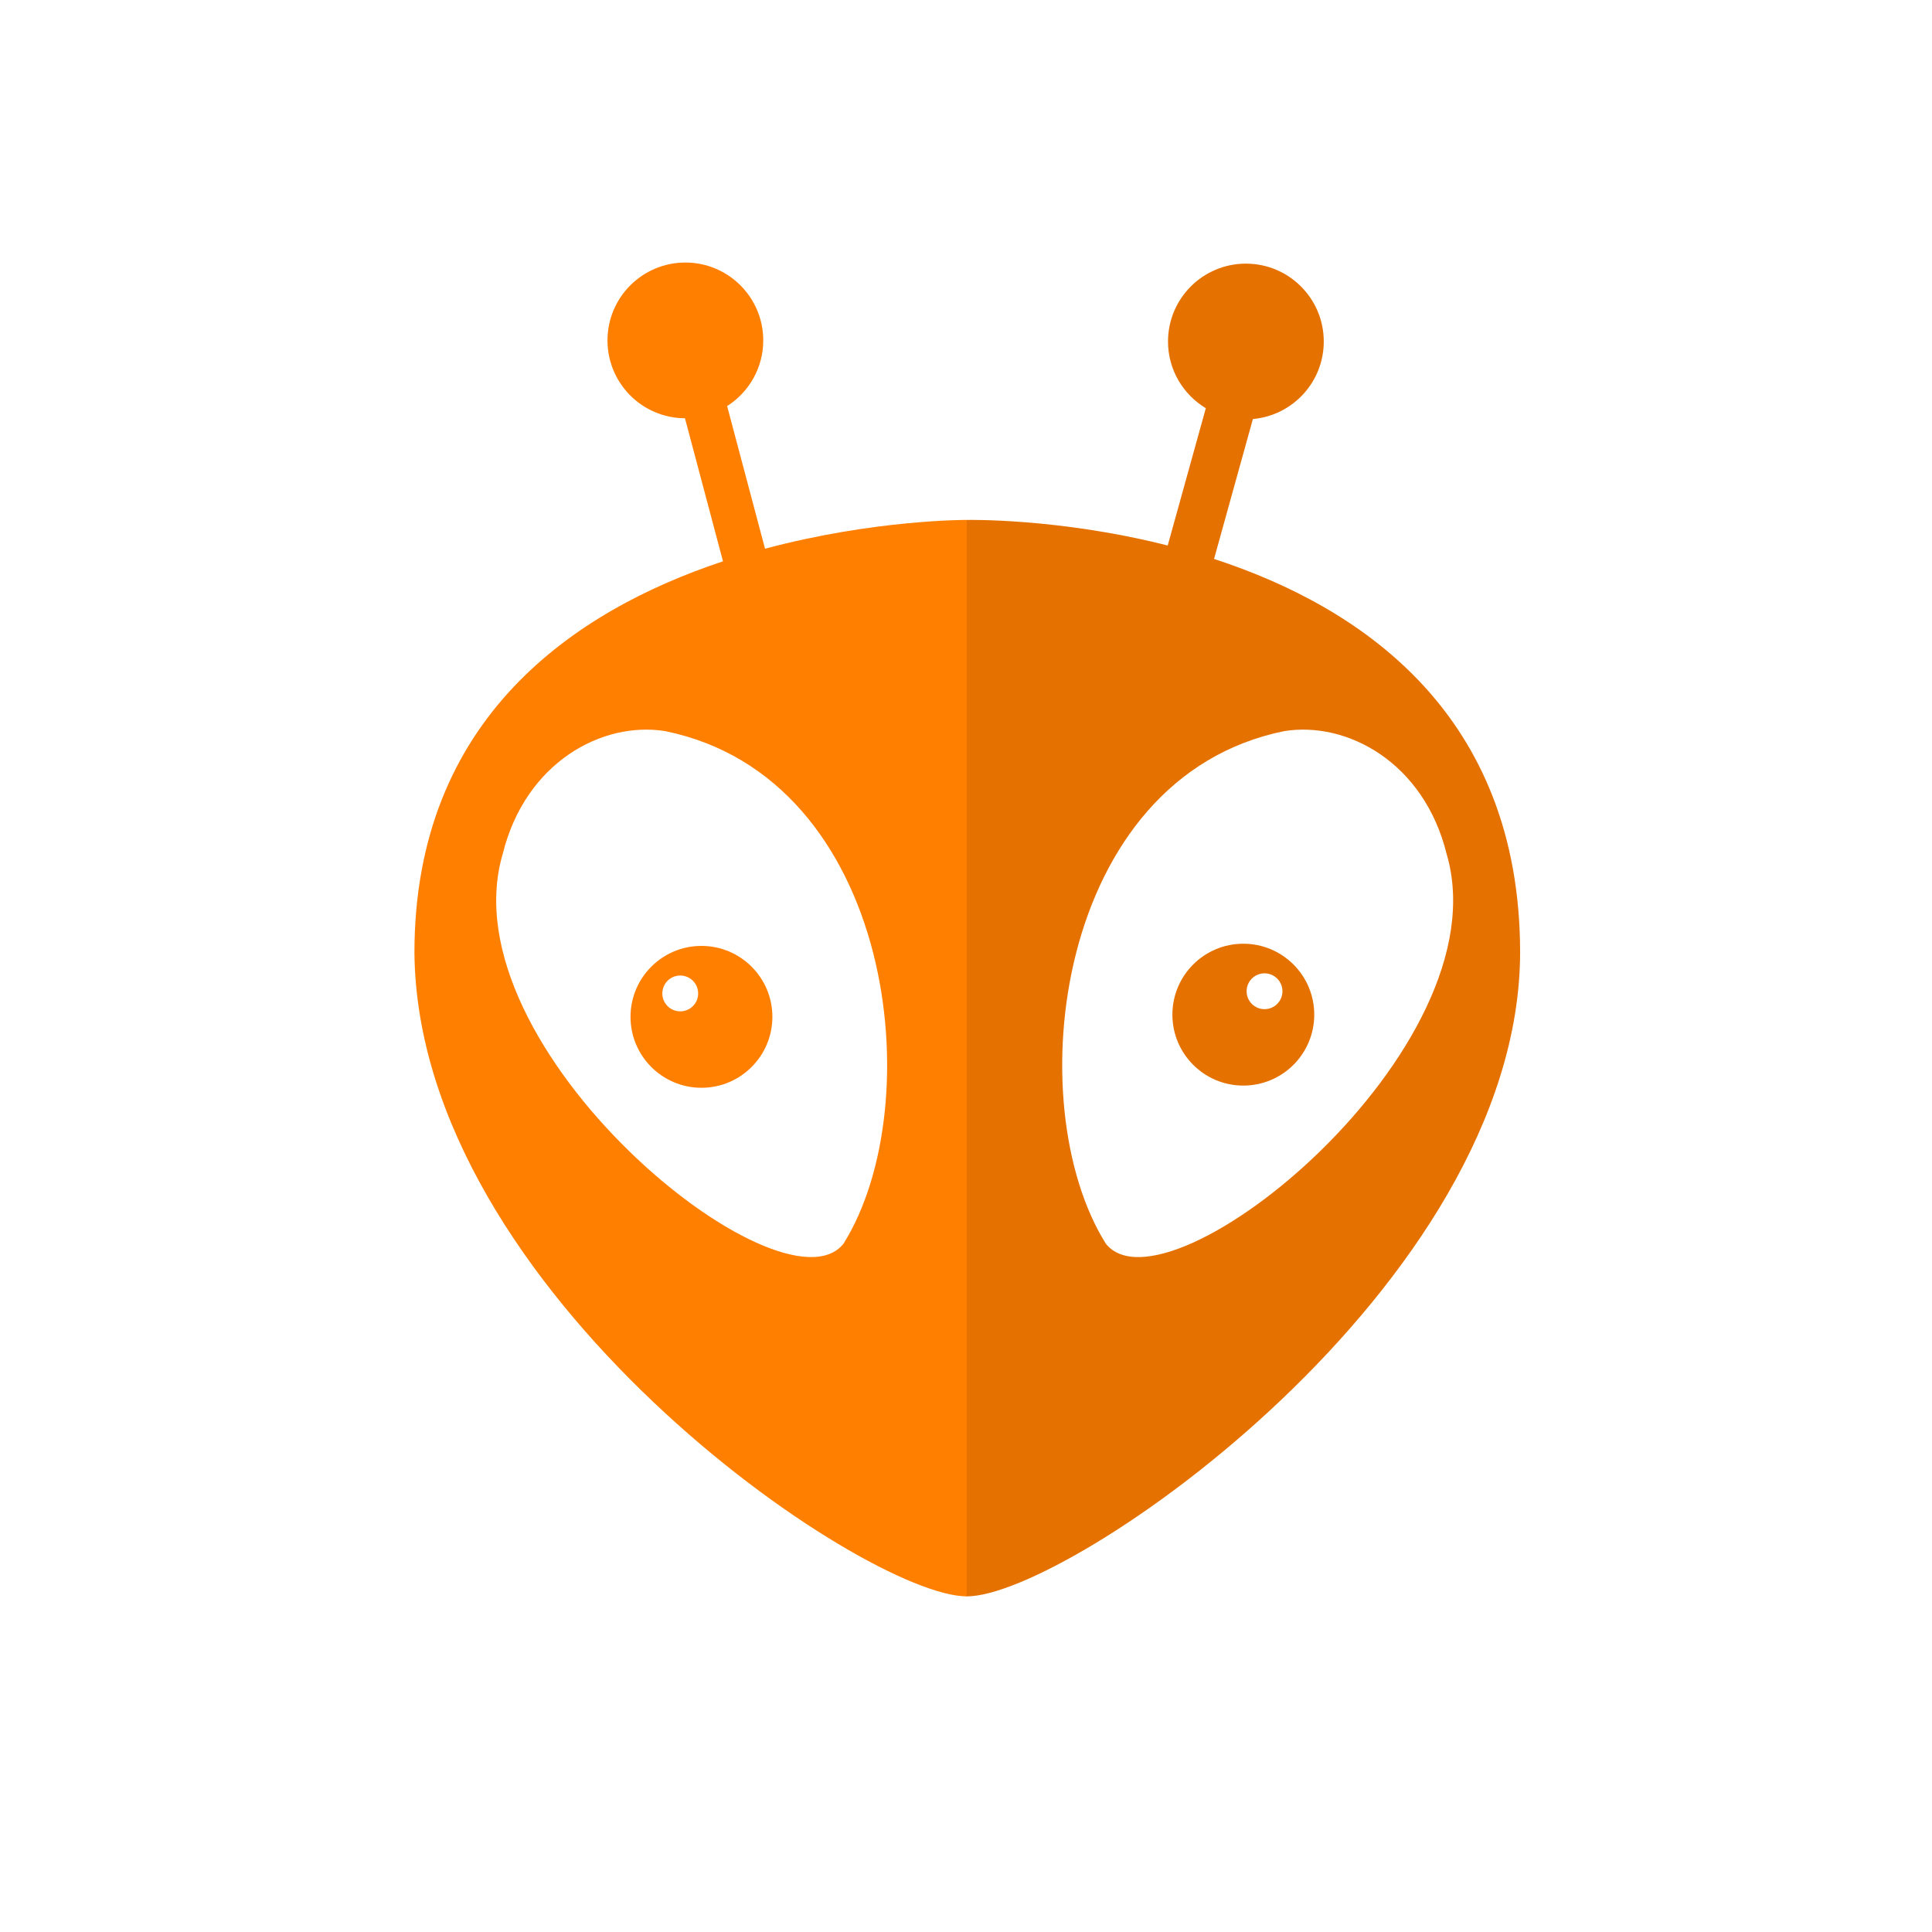
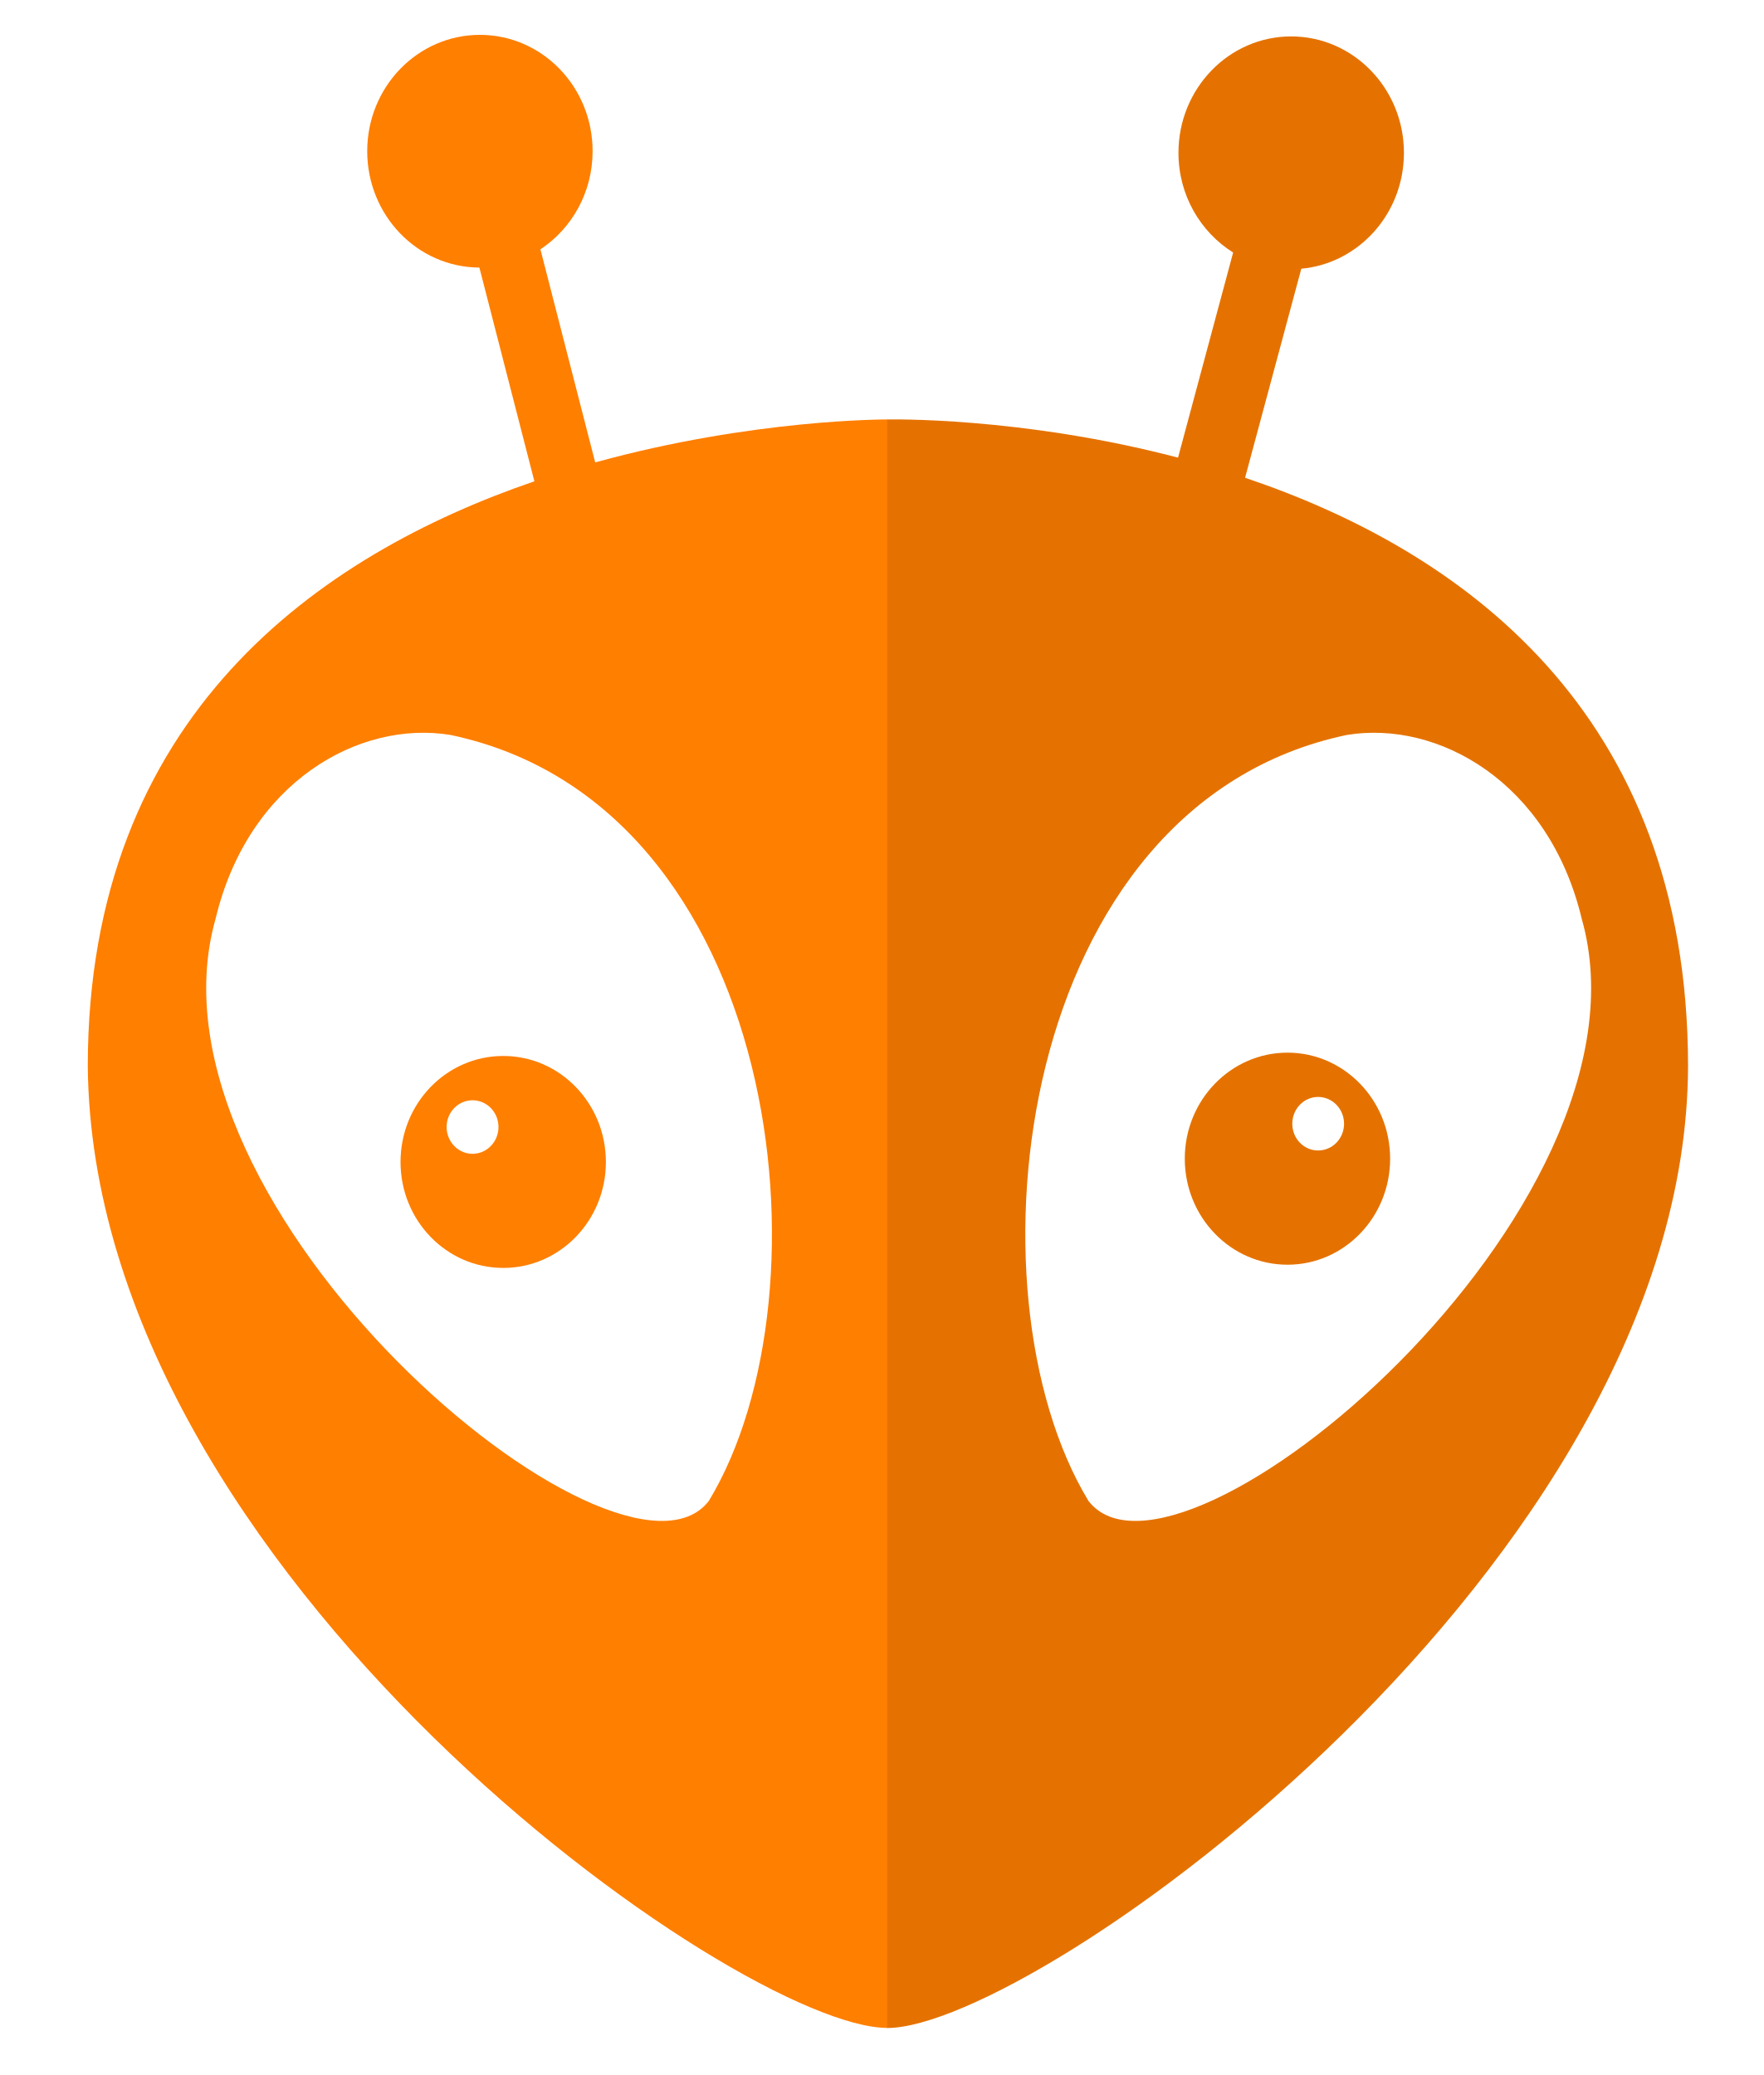
- <svg xmlns="http://www.w3.org/2000/svg" width="32px" height="32px" viewBox="0 0 256 256" version="1.1" preserveAspectRatio="xMidYMid">
-   <g>
-     <path d="M160.869,74.062 L166.014,55.525 C171.278,55.056 175.406,50.639 175.406,45.252 C175.406,39.553 170.786,34.933 165.087,34.933 C159.387,34.933 154.767,39.553 154.767,45.252 C154.767,49.007 156.779,52.283 159.777,54.089 L154.727,72.284 C140.289,68.615 128.101,68.895 128.101,68.895 L125.843,69.904 L125.843,210.776 L128.101,211.529 C141.715,211.529 201.278,170.396 201.424,126.259 C201.424,94.635 180.401,80.434 160.869,74.062 Z M146.531,164.8 C134.914,146.243 139.825,103.049 170.174,96.875 C178.495,95.542 188.683,101.009 191.685,113.154 C199.266,138.92 154.669,174.999 146.531,164.8 Z M164.747,125.048 C159.556,125.048 155.348,129.256 155.348,134.447 C155.348,139.638 159.556,143.846 164.747,143.846 C169.938,143.846 174.146,139.638 174.146,134.447 C174.146,129.256 169.938,125.048 164.747,125.048 Z M167.557,133.72 C166.246,133.72 165.183,132.657 165.183,131.346 C165.183,130.035 166.246,128.972 167.557,128.972 C168.868,128.972 169.931,130.035 169.931,131.346 C169.931,132.657 168.868,133.72 167.557,133.72 Z" fill="#E57200" />
-     <path d="M101.371,72.709 L96.348,53.808 C99.222,51.976 101.134,48.768 101.134,45.107 C101.134,39.408 96.514,34.787 90.814,34.787 C85.115,34.787 80.495,39.408 80.495,45.107 C80.495,50.789 85.087,55.396 90.762,55.424 L95.799,74.378 C76.19,80.888 54.914,95.12 54.914,126.259 C55.35,171.268 114.486,211.525 128.1,211.525 L128.1,68.892 C128.1,68.892 115.848,68.83 101.371,72.709 Z M111.766,164.8 C103.628,174.999 59.031,138.92 66.612,113.154 C69.614,101.009 79.802,95.542 88.123,96.875 C118.472,103.049 123.383,146.243 111.766,164.8 Z M92.946,125.338 C87.755,125.338 83.547,129.546 83.547,134.737 C83.547,139.928 87.755,144.136 92.946,144.136 C98.137,144.136 102.345,139.928 102.345,134.737 C102.345,129.546 98.137,125.338 92.946,125.338 Z M90.136,134.01 C88.825,134.01 87.762,132.947 87.762,131.636 C87.762,130.325 88.825,129.262 90.136,129.262 C91.447,129.262 92.51,130.325 92.51,131.636 C92.51,132.947 91.447,134.01 90.136,134.01 Z" fill="#FF7F00" />
+ <svg xmlns="http://www.w3.org/2000/svg" width="17px" height="20px" viewBox="0 0 17 20" version="1.1">
+   <g id="Page-1" stroke="none" stroke-width="1" fill="none" fill-rule="evenodd">
+     <g id="platformio" transform="translate(0.75, 0.25)" fill-rule="nonzero">
+       <path d="M11.249,4.355 L11.791,2.34 C12.345,2.289 12.78,1.809 12.78,1.223 C12.78,0.604 12.293,0.101 11.693,0.101 C11.093,0.101 10.607,0.604 10.607,1.223 C10.607,1.631 10.819,1.987 11.134,2.184 L10.603,4.161 C9.083,3.762 7.8,3.793 7.8,3.793 L7.562,3.903 L7.562,19.215 L7.8,19.297 C9.233,19.297 15.503,14.826 15.518,10.028 C15.518,6.591 13.305,5.047 11.249,4.355 Z M9.74,14.217 C8.517,12.2 9.034,7.505 12.229,6.834 C13.105,6.689 14.177,7.284 14.493,8.604 C15.291,11.404 10.597,15.326 9.74,14.217 Z M11.658,9.896 C11.111,9.896 10.668,10.354 10.668,10.918 C10.668,11.482 11.111,11.94 11.658,11.94 C12.204,11.94 12.647,11.482 12.647,10.918 C12.647,10.354 12.204,9.896 11.658,9.896 Z M11.953,10.839 C11.815,10.839 11.704,10.724 11.704,10.581 C11.704,10.439 11.815,10.323 11.953,10.323 C12.091,10.323 12.203,10.439 12.203,10.581 C12.203,10.724 12.091,10.839 11.953,10.839 Z" id="Shape" fill="#E57200" />
+       <path d="M4.986,4.207 L4.458,2.153 C4.76,1.954 4.961,1.605 4.961,1.207 C4.961,0.588 4.475,0.086 3.875,0.086 C3.275,0.086 2.789,0.588 2.789,1.207 C2.789,1.825 3.272,2.326 3.87,2.329 L4.4,4.389 C2.336,5.096 0.096,6.643 0.096,10.028 C0.142,14.92 6.367,19.296 7.8,19.296 L7.8,3.793 C7.8,3.793 6.51,3.786 4.986,4.207 Z M6.081,14.217 C5.224,15.326 0.53,11.404 1.328,8.604 C1.644,7.284 2.716,6.689 3.592,6.834 C6.787,7.505 7.303,12.2 6.081,14.217 Z M4.1,9.928 C3.553,9.928 3.11,10.385 3.11,10.95 C3.11,11.514 3.553,11.971 4.1,11.971 C4.646,11.971 5.089,11.514 5.089,10.95 C5.089,10.385 4.646,9.928 4.1,9.928 Z M3.804,10.871 C3.666,10.871 3.554,10.755 3.554,10.613 C3.554,10.47 3.666,10.355 3.804,10.355 C3.942,10.355 4.054,10.47 4.054,10.613 C4.054,10.755 3.942,10.871 3.804,10.871 Z" id="Shape" fill="#FF7F00" />
+     </g>
  </g>
</svg>
